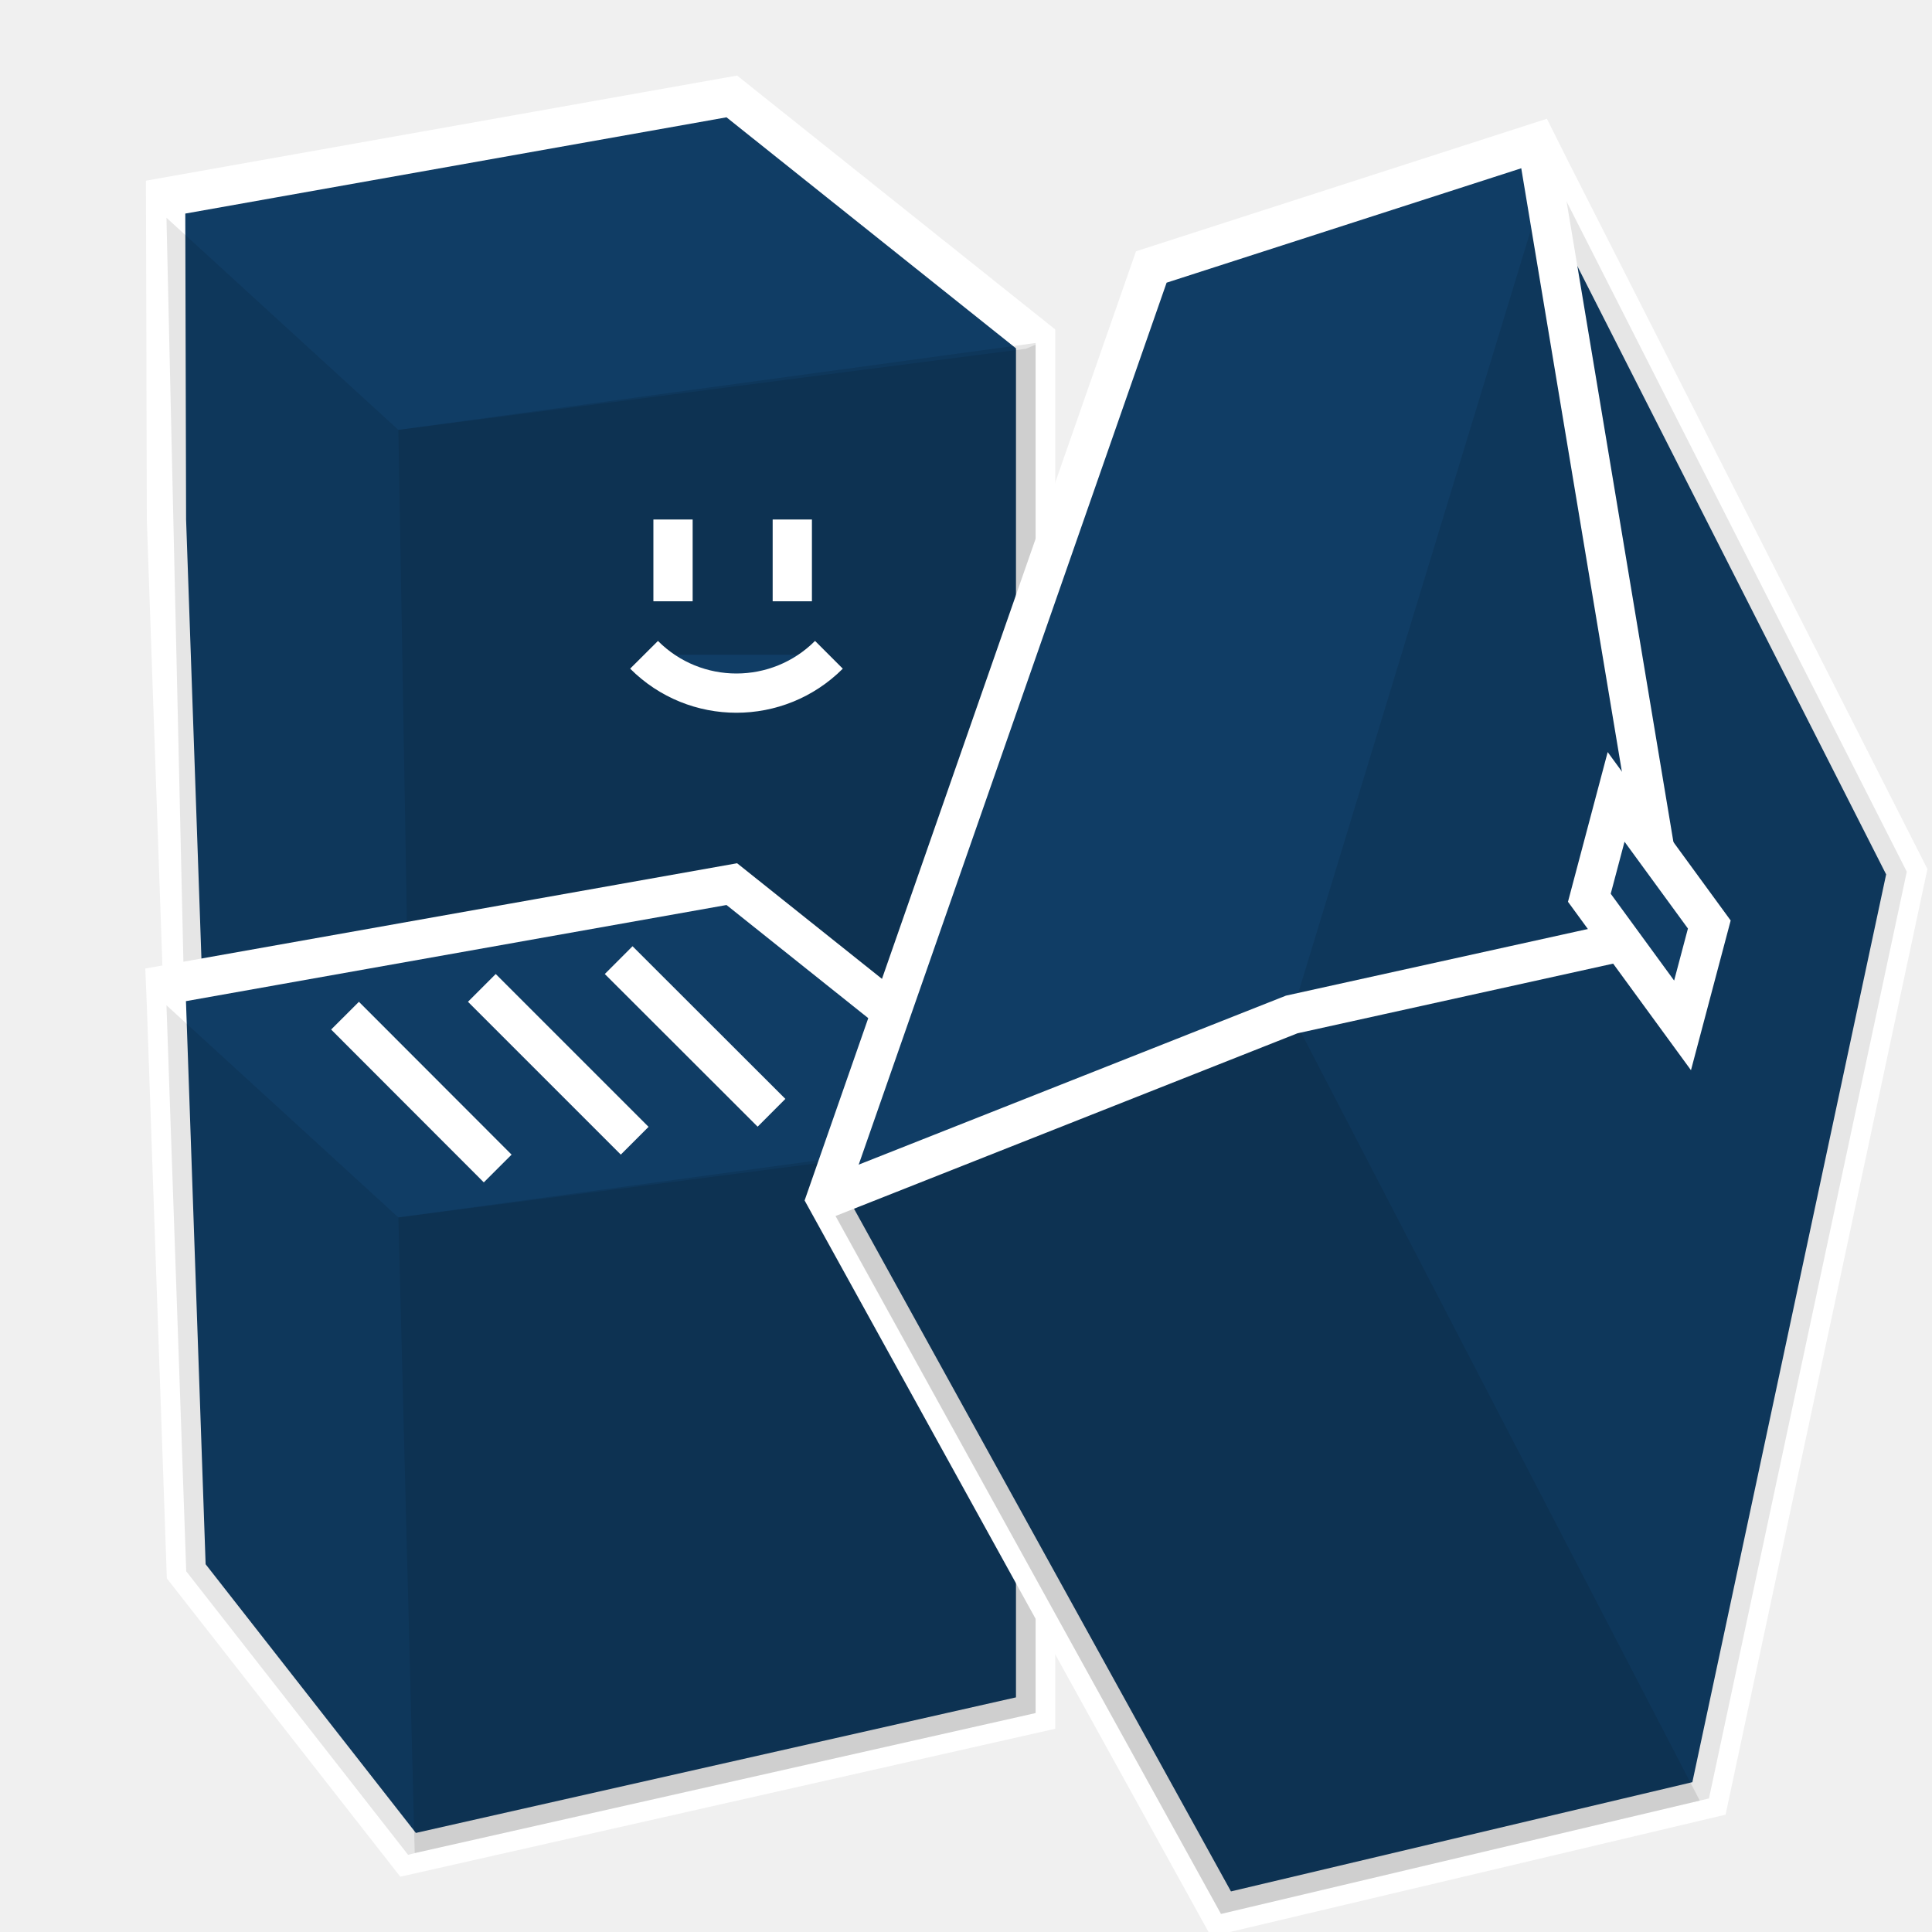
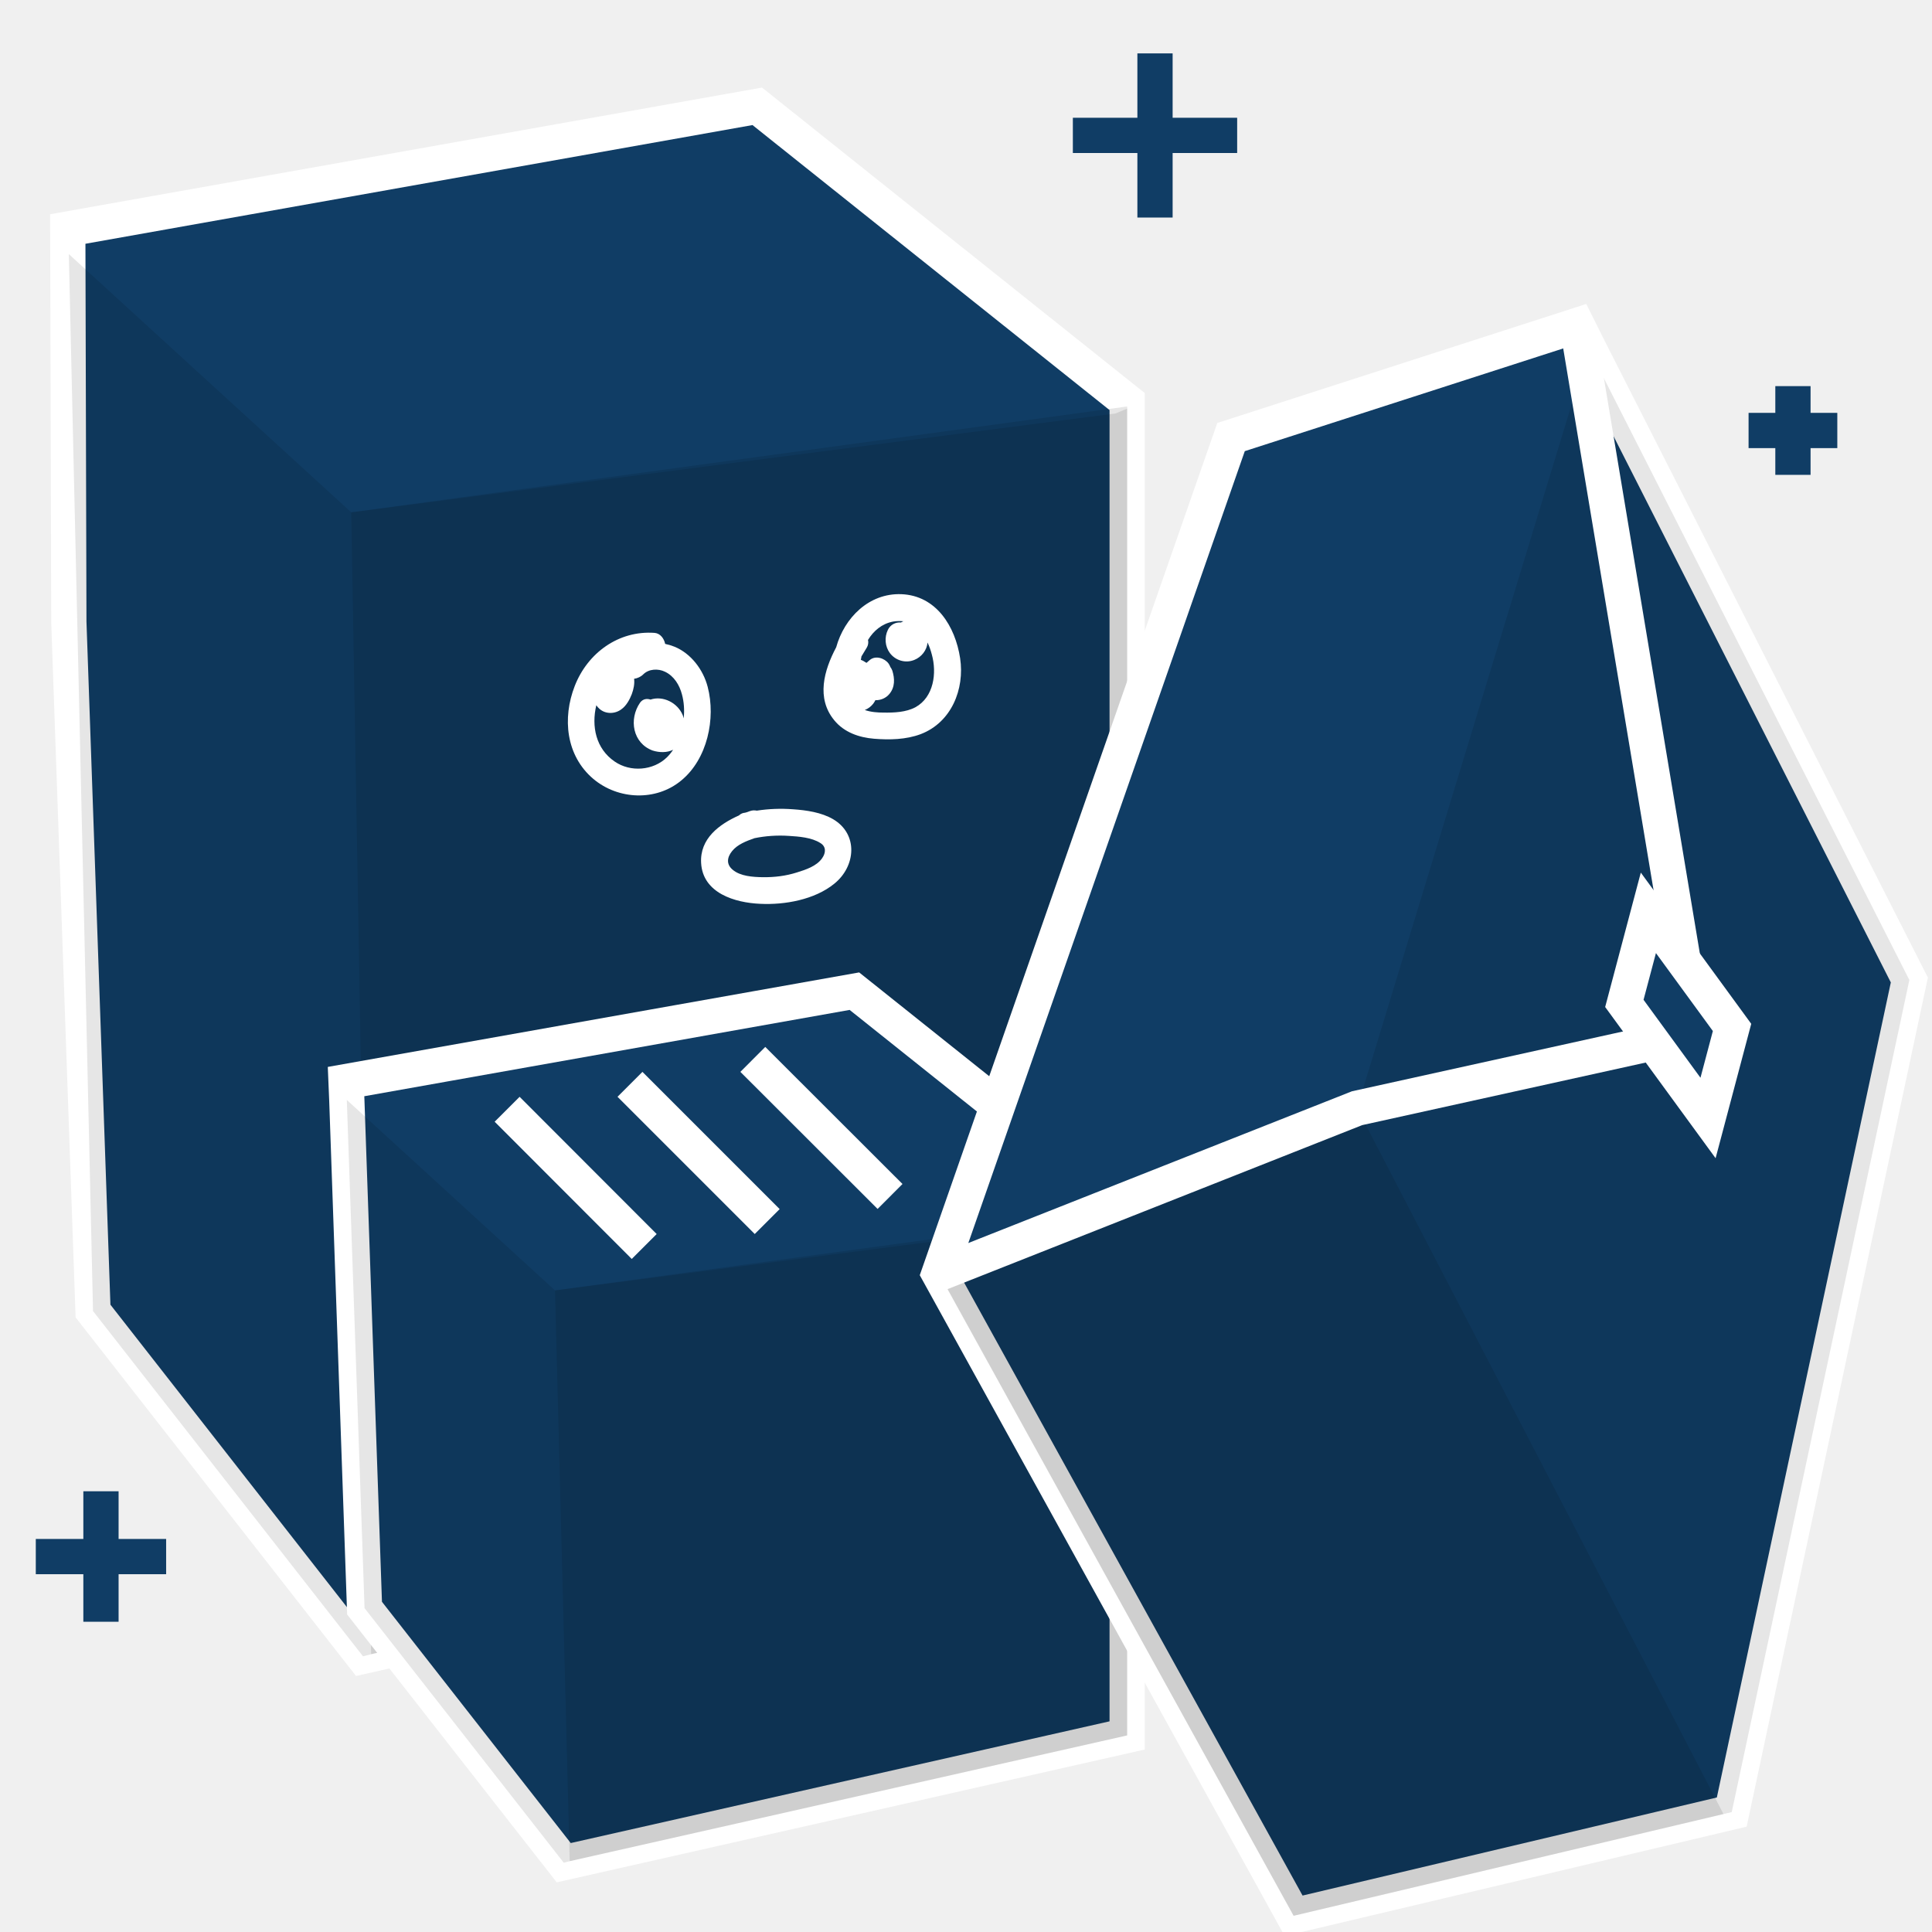
- <svg xmlns="http://www.w3.org/2000/svg" version="1.1" id="_x37_8bf026f-5d34-4e97-88cf-29aa2cfb8006" x="0px" y="0px" viewBox="269 -147 1133.9 1133.9" style="enable-background:new 269 -147 1133.9 1133.9;" xml:space="preserve">
+ <svg xmlns="http://www.w3.org/2000/svg" version="1.1" id="_x37_8bf026f-5d34-4e97-88cf-29aa2cfb8006" x="0px" y="0px" viewBox="140 -276 1262.9 1262.9" style="enable-background:new 140 -276 1262.9 1262.9;" xml:space="preserve">
  <style type="text/css">
	.st0{fill:none;stroke:#FFFFFF;stroke-width:23.039;stroke-miterlimit:10;}
	.st1{fill:#103D65;stroke:#FFFFFF;stroke-width:23.039;stroke-miterlimit:10;}
	.st2{opacity:0.1;enable-background:new    ;}
	.st3{fill:none;stroke:#FFFFFF;stroke-width:23.04;stroke-miterlimit:10;}
+ 	.st4{fill:#FFFFFF;}
+ 	.st5{fill:none;stroke:#103D65;stroke-width:23.039;stroke-miterlimit:10;}
</style>
  <g>
-     <line class="st0" x1="808.3" y1="11.6" x2="609.6" y2="101.2" />
+     <line class="st0" x1="783.9" y1="-68.2" x2="514.4" y2="53.3" />
    <g>
-       <polygon class="st1" points="876.8,51.9 876.8,573.6 508.5,656.7 378.3,490.3 366.7,158.1 366.2,-31.3 698.5,-90.4   " />
-       <polygon class="st2" points="876.8,54.3 876.8,573.6 512.4,655.7 508.5,656.7 378.3,490.3 366.7,-19.2 502.8,105.3   " />
-       <polygon class="st2" points="876.8,55.3 876.8,573.6 512.4,655.7 502.8,105.3 871.1,57.7   " />
+       <polygon class="st1" points="876.8,-13.5 876.8,694 377.3,806.7 200.8,581 185,130.5 184.3,-126.3 635,-206.5   " />
+       <polygon class="st2" points="876.8,-10.3 876.8,694 382.6,805.3 377.3,806.7 200.8,581 185,-109.9 369.6,58.9   " />
+       <polygon class="st2" points="876.8,-8.9 876.8,694 382.6,805.3 369.6,58.9 869.1,-5.7   " />
    </g>
  </g>
  <line class="st0" x1="808.3" y1="473.8" x2="609.6" y2="563.4" />
  <g>
    <polygon class="st1" points="876.8,514.2 876.8,858.4 508.5,941.6 378.3,775.2 366.7,443 366.2,431 698.5,371.9  " />
    <polygon class="st2" points="876.8,516.6 876.8,858.4 512.4,940.6 508.5,941.6 378.3,775.2 366.7,443 502.8,567.5  " />
    <polygon class="st2" points="876.8,517.5 876.8,858.4 512.4,940.6 502.8,567.5 871.1,519.9  " />
  </g>
  <g>
    <polygon class="st1" points="944.7,9.7 1171,-63.3 1178.5,-48.3 1388.1,364.6 1272,908.5 985.6,976.3 753.8,556.5  " />
    <polygon class="st2" points="1027.1,448.4 1178.5,-48.3 1388.1,364.6 1272,908.5 1266.6,909.8 985.6,976.3 755.5,559.5  " />
    <polygon class="st2" points="764.7,559.7 1027.1,448.4 1266.6,909.8 985.6,976.3 756,560.7  " />
  </g>
  <path class="st0" d="M1365.6,500.5" />
  <polyline class="st0" points="753.8,556.5 1027.1,448.4 1248.2,399.6 1171,-63.3 " />
  <polygon class="st1" points="1256.5,454.8 1272.2,395.6 1217.5,320.7 1201.8,379.9 " />
  <line class="st3" x1="632.1" y1="416.5" x2="721.8" y2="506.1" />
  <line class="st3" x1="551.8" y1="432.8" x2="641.5" y2="522.5" />
  <line class="st3" x1="471.5" y1="449.1" x2="561.1" y2="538.8" />
-   <line class="st1" x1="734" y1="157.9" x2="734" y2="205.9" />
-   <line class="st1" x1="664" y1="157.9" x2="664" y2="205.9" />
-   <path class="st1" d="M755.5,237.3c-30,30-78.6,30-108.5,0" />
+   <g>
+     <path class="st4" d="M602.6,173c-2.9-11.2-10.9-21.9-21.8-26.3c-2-0.8-4-1.4-6-1.8c-0.7-3.5-3.2-6.9-6.9-7.2   c-23.5-1.7-43.8,13.1-52.2,34.7c-8.2,21-5.8,45.6,12.2,60.8c16.2,13.6,40.9,14.7,57.4,1C602.4,220.2,608,193.7,602.6,173z    M586.9,193.6c-0.2-0.7-0.3-1.4-0.6-2.1c-3.4-8.2-12.9-12.9-21.1-10.2c-2-0.7-4.8-0.7-6.8,2c-7.5,10.9-4.8,26.5,8.2,31.3   c4.4,1.4,9.4,1.5,13.4-0.5c-1.2,1.8-2.5,3.4-4,4.9c-9,8.8-23.9,9.9-34.2,2.8c-12.3-8.4-15.3-23-12-36.8c0.5,0.8,1.3,1.7,2.1,2.4   c4,3.5,10,3.4,14.2,0.3c3.3-2.3,5.5-6.4,6.9-10c1.2-3.3,1.9-6.7,1.5-10c2.2-0.3,4.4-1.3,6-2.9c3.6-3.6,9.7-3.9,14.2-1.7   c5.9,2.8,9.5,8.7,11.1,14.9C587.1,182.8,587.5,188.2,586.9,193.6z" />
+     <path class="st4" d="M767.6,154.2c-3.2-20.8-15.6-40.9-38.4-41.8c-21.2-0.8-37.3,15.5-42.6,34.7c-8,15.1-13.2,33.3-1.2,47.8   c6.4,7.8,16.1,11.2,26,12c10,0.8,20.8,0.6,30.4-3C761.8,196.3,770.7,174.6,767.6,154.2z M738.4,186.3c-6.2,3.3-13.9,3.6-20.8,3.5   c-3.9,0-8.4-0.3-12.3-1.7c2.1-0.8,4-2.2,5.5-4.1c0.6-0.8,1-1.5,1.4-2.3c3.4,0.1,6.9-1.3,9.2-4.1c3.7-4.5,3.5-10,1.9-15.2   c-0.3-0.9-0.8-1.7-1.3-2.4c-0.3-0.8-0.7-1.6-1.2-2.3c-2.6-3.5-8.5-5.4-12.2-2.3c-0.8,0.6-1.4,1.3-2.2,1.9c-1.2-0.8-2.4-1.5-3.7-2   c0.2-0.8,0.3-1.4,0.4-2.2c1.2-1.9,2.3-3.9,3.5-5.8c0.9-1.5,1.2-3.3,0.8-5c3.6-5.9,9-10.6,16.4-12c2.4-0.4,4.6-0.4,6.7-0.2   c-0.6,0.3-1.1,0.5-1.6,0.8c-3.4-0.3-6.9,1.4-8.5,4.8c-2.4,4.9-1.9,10.9,1.3,15.2c3.7,4.9,10.2,6.8,15.9,4.5   c4.8-1.9,8.3-6.4,8.7-11.4c1.2,2.5,2.1,5.1,2.8,7.8C752.5,163.9,750.4,179.7,738.4,186.3z" />
+     <path class="st4" d="M684.6,259.5c-7.7-4.5-17.5-5.9-26.3-6.5c-8-0.6-15.8-0.3-23.6,0.9c-1.4-0.3-3-0.3-4.8,0.4   c-0.8,0.3-1.5,0.6-2.3,0.8c-0.5,0.1-1.1,0.3-1.6,0.3c-1.2,0.3-2.1,0.8-2.9,1.6c-13,5.8-25.7,15.2-24.8,31.1   c1.1,19.8,22.2,26,38.6,26.7c16.1,0.8,35.6-2.7,48.4-13.1C699.4,290.4,701.2,269.3,684.6,259.5z M677.4,285   c-3.6,5.2-10.7,7.5-16.5,9.3c-7.2,2.3-14.7,3.2-22.3,3.1c-6.4-0.1-14.7-0.6-19.7-4.9c-4.2-3.5-3.7-8-0.4-12.1   c3.5-4.4,9.3-6.6,14.7-8.5c7.3-1.5,15-2,22.4-1.5c6.5,0.4,15,1,20.7,4.7C680.1,277.4,679.9,281.5,677.4,285z" />
+   </g>
+   <g>
+     <line class="st5" x1="841.3" y1="-187.5" x2="948.7" y2="-187.5" />
+     <line class="st5" x1="895" y1="-133.8" x2="895" y2="-241.1" />
+   </g>
+   <g>
+     <line class="st5" x1="1283" y1="5.4" x2="1341" y2="5.4" />
+     <line class="st5" x1="1312" y1="34.4" x2="1312" y2="-23.6" />
+   </g>
+   <g>
+     <line class="st5" x1="163.4" y1="741.5" x2="248.6" y2="741.5" />
+     <line class="st5" x1="206" y1="784.1" x2="206" y2="698.8" />
+   </g>
</svg>
